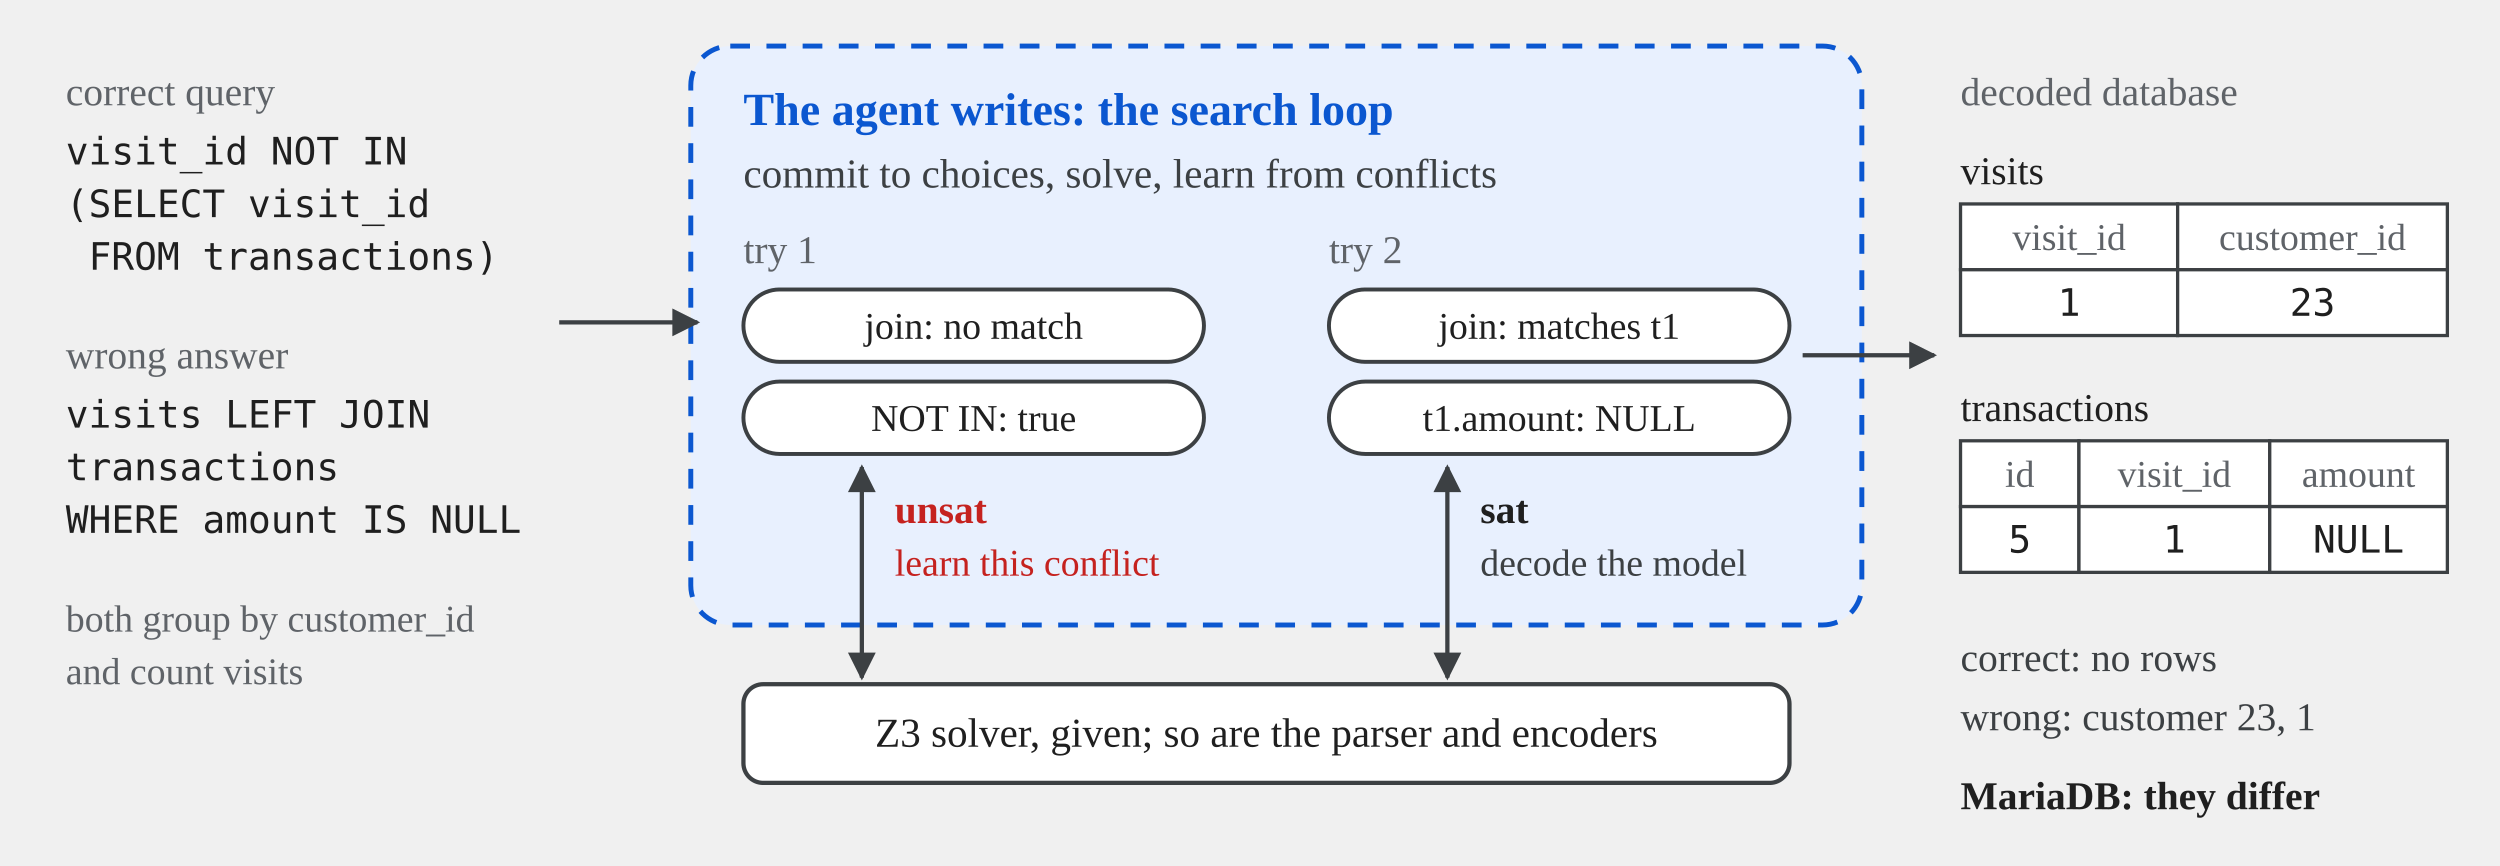
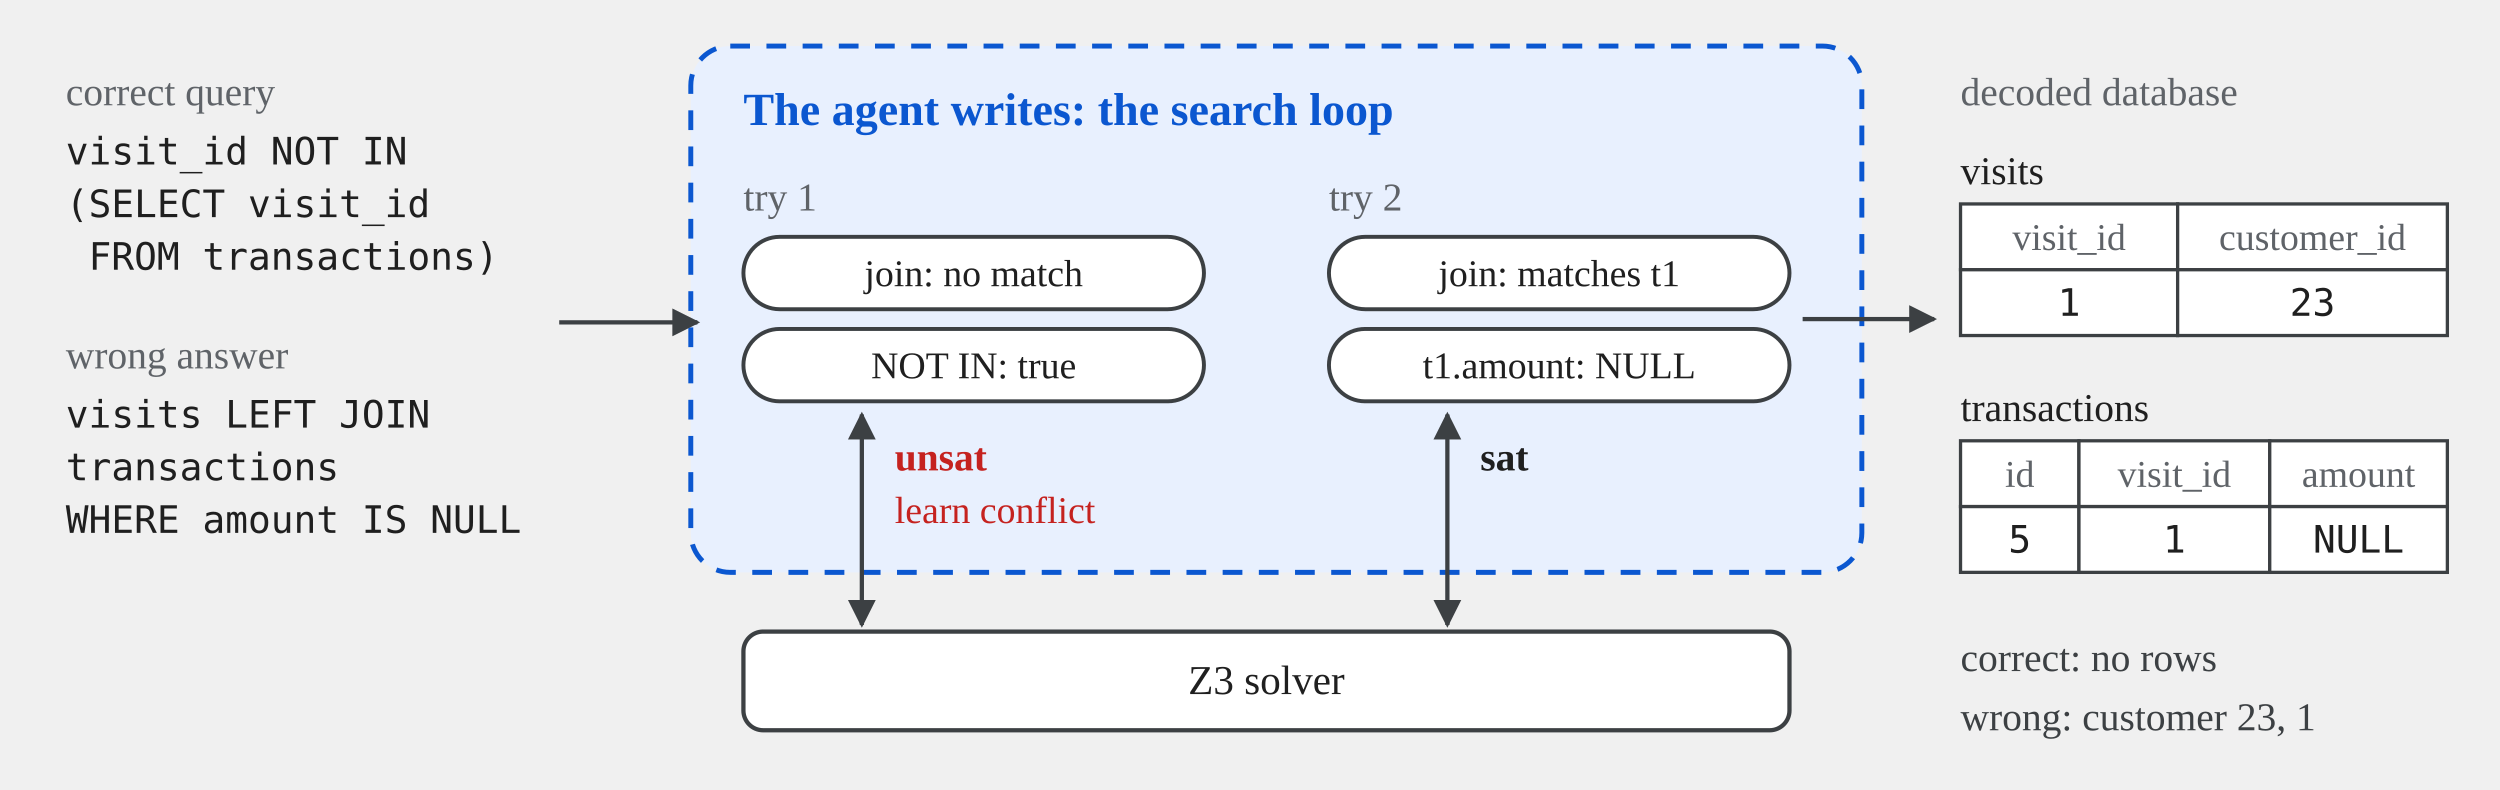
- <svg xmlns="http://www.w3.org/2000/svg" viewBox="0 22 760 263" role="img" aria-label="Polygon on LeetCode problem 1581: a correct query using NOT IN and a wrong answer using LEFT JOIN with amount IS NULL, over tables of at most two symbolic rows. The search loop, the part the agent writes, first commits to the choices join finds no match and NOT IN is true; the given Z3 solver answers unsat, and the conflict is learned. It then commits to join matches t1 and t1.amount is NULL; Z3 answers sat. The decoded database has visit 1 for customer 23 and transaction 5 for visit 1 with a NULL amount. MariaDB returns no rows for the correct query and customer 23 with count 1 for the wrong one, so they differ.">
+ <svg xmlns="http://www.w3.org/2000/svg" viewBox="0 22 760 240" role="img" aria-label="Polygon on LeetCode problem 1581: a correct query using NOT IN and a wrong answer using LEFT JOIN with amount IS NULL, over tables of at most two symbolic rows. The search loop, the part the agent writes, first commits to the choices join finds no match and NOT IN is true; the given Z3 solver answers unsat, and the conflict is learned. It then commits to join matches t1 and t1.amount is NULL; Z3 answers sat. The decoded database has visit 1 for customer 23 and transaction 5 for visit 1 with a NULL amount. MariaDB returns no rows for the correct query and customer 23 with count 1 for the wrong one, so they differ.">
  <defs>
    <marker id="polygon-ar" viewBox="0 0 10 10" refX="9" refY="5" markerWidth="6.5" markerHeight="6.5" orient="auto-start-reverse">
      <path d="M0 0L10 5L0 10z" fill="#3c4043" />
    </marker>
  </defs>
  <text x="20" y="54" font-size="12" fill="#5f6368">correct query</text>
  <text x="20" y="72" font-size="11.5" fill="#1f1f1f" font-family="ui-monospace,Menlo,monospace" xml:space="preserve">visit_id NOT IN</text>
  <text x="20" y="88" font-size="11.5" fill="#1f1f1f" font-family="ui-monospace,Menlo,monospace" xml:space="preserve">(SELECT visit_id</text>
  <text x="20" y="104" font-size="11.5" fill="#1f1f1f" font-family="ui-monospace,Menlo,monospace" xml:space="preserve"> FROM transactions)</text>
  <text x="20" y="134" font-size="12" fill="#5f6368">wrong answer</text>
  <text x="20" y="152" font-size="11.5" fill="#1f1f1f" font-family="ui-monospace,Menlo,monospace">visits LEFT JOIN</text>
  <text x="20" y="168" font-size="11.5" fill="#1f1f1f" font-family="ui-monospace,Menlo,monospace">transactions</text>
  <text x="20" y="184" font-size="11.5" fill="#1f1f1f" font-family="ui-monospace,Menlo,monospace">WHERE amount IS NULL</text>
-   <text x="20" y="214" font-size="11.5" fill="#5f6368">both group by customer_id</text>
-   <text x="20" y="230" font-size="11.5" fill="#5f6368">and count visits</text>
-   <rect x="210" y="36" width="356" height="176" rx="12" fill="#e8f0fe" stroke="#0b57d0" stroke-width="1.5" stroke-dasharray="6 5" />
+   <rect x="210" y="36" width="356" height="160" rx="12" fill="#e8f0fe" stroke="#0b57d0" stroke-width="1.5" stroke-dasharray="6 5" />
  <line x1="170" y1="120" x2="212" y2="120" stroke="#3c4043" stroke-width="1.3" marker-end="url(#polygon-ar)" />
  <text x="226" y="60" font-size="14" font-weight="600" fill="#0b57d0">The agent writes: the search loop</text>
-   <text x="226" y="79" font-size="12.5" fill="#3c4043">commit to choices, solve, learn from conflicts</text>
-   <text x="226" y="102" font-size="12" fill="#5f6368">try 1</text>
-   <rect x="226" y="110" width="140" height="22" rx="11" fill="#fff" stroke="#3c4043" stroke-width="1.2" />
-   <text x="296" y="125" font-size="11.5" text-anchor="middle" fill="#1f1f1f">join: no match</text>
-   <rect x="226" y="138" width="140" height="22" rx="11" fill="#fff" stroke="#3c4043" stroke-width="1.2" />
-   <text x="296" y="153" font-size="11.5" text-anchor="middle" fill="#1f1f1f">NOT IN: true</text>
-   <text x="404" y="102" font-size="12" fill="#5f6368">try 2</text>
-   <rect x="404" y="110" width="140" height="22" rx="11" fill="#fff" stroke="#3c4043" stroke-width="1.2" />
-   <text x="474" y="125" font-size="11.5" text-anchor="middle" fill="#1f1f1f">join: matches t1</text>
-   <rect x="404" y="138" width="140" height="22" rx="11" fill="#fff" stroke="#3c4043" stroke-width="1.2" />
-   <text x="474" y="153" font-size="11.5" text-anchor="middle" fill="#1f1f1f">t1.amount: NULL</text>
-   <line x1="262" y1="164" x2="262" y2="228" stroke="#3c4043" stroke-width="1.3" marker-start="url(#polygon-ar)" marker-end="url(#polygon-ar)" />
-   <line x1="440" y1="164" x2="440" y2="228" stroke="#3c4043" stroke-width="1.3" marker-start="url(#polygon-ar)" marker-end="url(#polygon-ar)" />
-   <text x="272" y="181" font-size="12" font-weight="600" fill="#c5221f">unsat</text>
-   <text x="272" y="197" font-size="11.5" fill="#c5221f">learn this conflict</text>
-   <text x="450" y="181" font-size="12" font-weight="600" fill="#1f1f1f">sat</text>
-   <text x="450" y="197" font-size="11.5" fill="#3c4043">decode the model</text>
-   <rect x="226" y="230" width="318" height="30" rx="6" fill="#fff" stroke="#3c4043" stroke-width="1.3" />
-   <text x="385" y="249" font-size="12.5" text-anchor="middle" fill="#1f1f1f">Z3 solver, given; so are the parser and encoders</text>
-   <line x1="548" y1="130" x2="588" y2="130" stroke="#3c4043" stroke-width="1.3" marker-end="url(#polygon-ar)" />
+   <g transform="translate(0 -16)">
+     <text x="226" y="102" font-size="12" fill="#5f6368">try 1</text>
+     <rect x="226" y="110" width="140" height="22" rx="11" fill="#fff" stroke="#3c4043" stroke-width="1.2" />
+     <text x="296" y="125" font-size="11.5" text-anchor="middle" fill="#1f1f1f">join: no match</text>
+     <rect x="226" y="138" width="140" height="22" rx="11" fill="#fff" stroke="#3c4043" stroke-width="1.2" />
+     <text x="296" y="153" font-size="11.5" text-anchor="middle" fill="#1f1f1f">NOT IN: true</text>
+     <text x="404" y="102" font-size="12" fill="#5f6368">try 2</text>
+     <rect x="404" y="110" width="140" height="22" rx="11" fill="#fff" stroke="#3c4043" stroke-width="1.2" />
+     <text x="474" y="125" font-size="11.5" text-anchor="middle" fill="#1f1f1f">join: matches t1</text>
+     <rect x="404" y="138" width="140" height="22" rx="11" fill="#fff" stroke="#3c4043" stroke-width="1.2" />
+     <text x="474" y="153" font-size="11.5" text-anchor="middle" fill="#1f1f1f">t1.amount: NULL</text>
+     <line x1="262" y1="164" x2="262" y2="228" stroke="#3c4043" stroke-width="1.3" marker-start="url(#polygon-ar)" marker-end="url(#polygon-ar)" />
+     <line x1="440" y1="164" x2="440" y2="228" stroke="#3c4043" stroke-width="1.3" marker-start="url(#polygon-ar)" marker-end="url(#polygon-ar)" />
+     <text x="272" y="181" font-size="12" font-weight="600" fill="#c5221f">unsat</text>
+     <text x="272" y="197" font-size="11.5" fill="#c5221f">learn conflict</text>
+     <text x="450" y="181" font-size="12" font-weight="600" fill="#1f1f1f">sat</text>
+     <rect x="226" y="230" width="318" height="30" rx="6" fill="#fff" stroke="#3c4043" stroke-width="1.3" />
+     <text x="385" y="249" font-size="12.5" text-anchor="middle" fill="#1f1f1f">Z3 solver</text>
+   </g>
+   <line x1="548" y1="119" x2="588" y2="119" stroke="#3c4043" stroke-width="1.3" marker-end="url(#polygon-ar)" />
  <text x="596" y="54" font-size="12" fill="#5f6368">decoded database</text>
  <text x="596" y="78" font-size="12" fill="#1f1f1f">visits</text>
  <rect x="596" y="84" width="66" height="20" fill="#fff" stroke="#3c4043" stroke-width="1" />
  <rect x="596" y="104" width="66" height="20" fill="#fff" stroke="#3c4043" stroke-width="1" />
  <text x="629" y="98" font-size="11.5" text-anchor="middle" fill="#5f6368">visit_id</text>
  <text x="629" y="118" font-size="11.5" text-anchor="middle" fill="#1f1f1f" font-family="ui-monospace,Menlo,monospace">1</text>
  <rect x="662" y="84" width="82" height="20" fill="#fff" stroke="#3c4043" stroke-width="1" />
  <rect x="662" y="104" width="82" height="20" fill="#fff" stroke="#3c4043" stroke-width="1" />
  <text x="703" y="98" font-size="11.5" text-anchor="middle" fill="#5f6368">customer_id</text>
  <text x="703" y="118" font-size="11.5" text-anchor="middle" fill="#1f1f1f" font-family="ui-monospace,Menlo,monospace">23</text>
  <text x="596" y="150" font-size="12" fill="#1f1f1f">transactions</text>
  <rect x="596" y="156" width="36" height="20" fill="#fff" stroke="#3c4043" stroke-width="1" />
  <rect x="596" y="176" width="36" height="20" fill="#fff" stroke="#3c4043" stroke-width="1" />
  <text x="614" y="170" font-size="11.5" text-anchor="middle" fill="#5f6368">id</text>
  <text x="614" y="190" font-size="11.5" text-anchor="middle" fill="#1f1f1f" font-family="ui-monospace,Menlo,monospace">5</text>
  <rect x="632" y="156" width="58" height="20" fill="#fff" stroke="#3c4043" stroke-width="1" />
  <rect x="632" y="176" width="58" height="20" fill="#fff" stroke="#3c4043" stroke-width="1" />
  <text x="661" y="170" font-size="11.5" text-anchor="middle" fill="#5f6368">visit_id</text>
  <text x="661" y="190" font-size="11.5" text-anchor="middle" fill="#1f1f1f" font-family="ui-monospace,Menlo,monospace">1</text>
  <rect x="690" y="156" width="54" height="20" fill="#fff" stroke="#3c4043" stroke-width="1" />
  <rect x="690" y="176" width="54" height="20" fill="#fff" stroke="#3c4043" stroke-width="1" />
  <text x="717" y="170" font-size="11.5" text-anchor="middle" fill="#5f6368">amount</text>
  <text x="717" y="190" font-size="11.5" text-anchor="middle" fill="#1f1f1f" font-family="ui-monospace,Menlo,monospace">NULL</text>
  <text x="596" y="226" font-size="12" fill="#3c4043">correct: no rows</text>
  <text x="596" y="244" font-size="12" fill="#3c4043">wrong: customer 23, 1</text>
-   <text x="596" y="268" font-size="12" font-weight="600" fill="#1f1f1f">MariaDB: they differ</text>
</svg>
